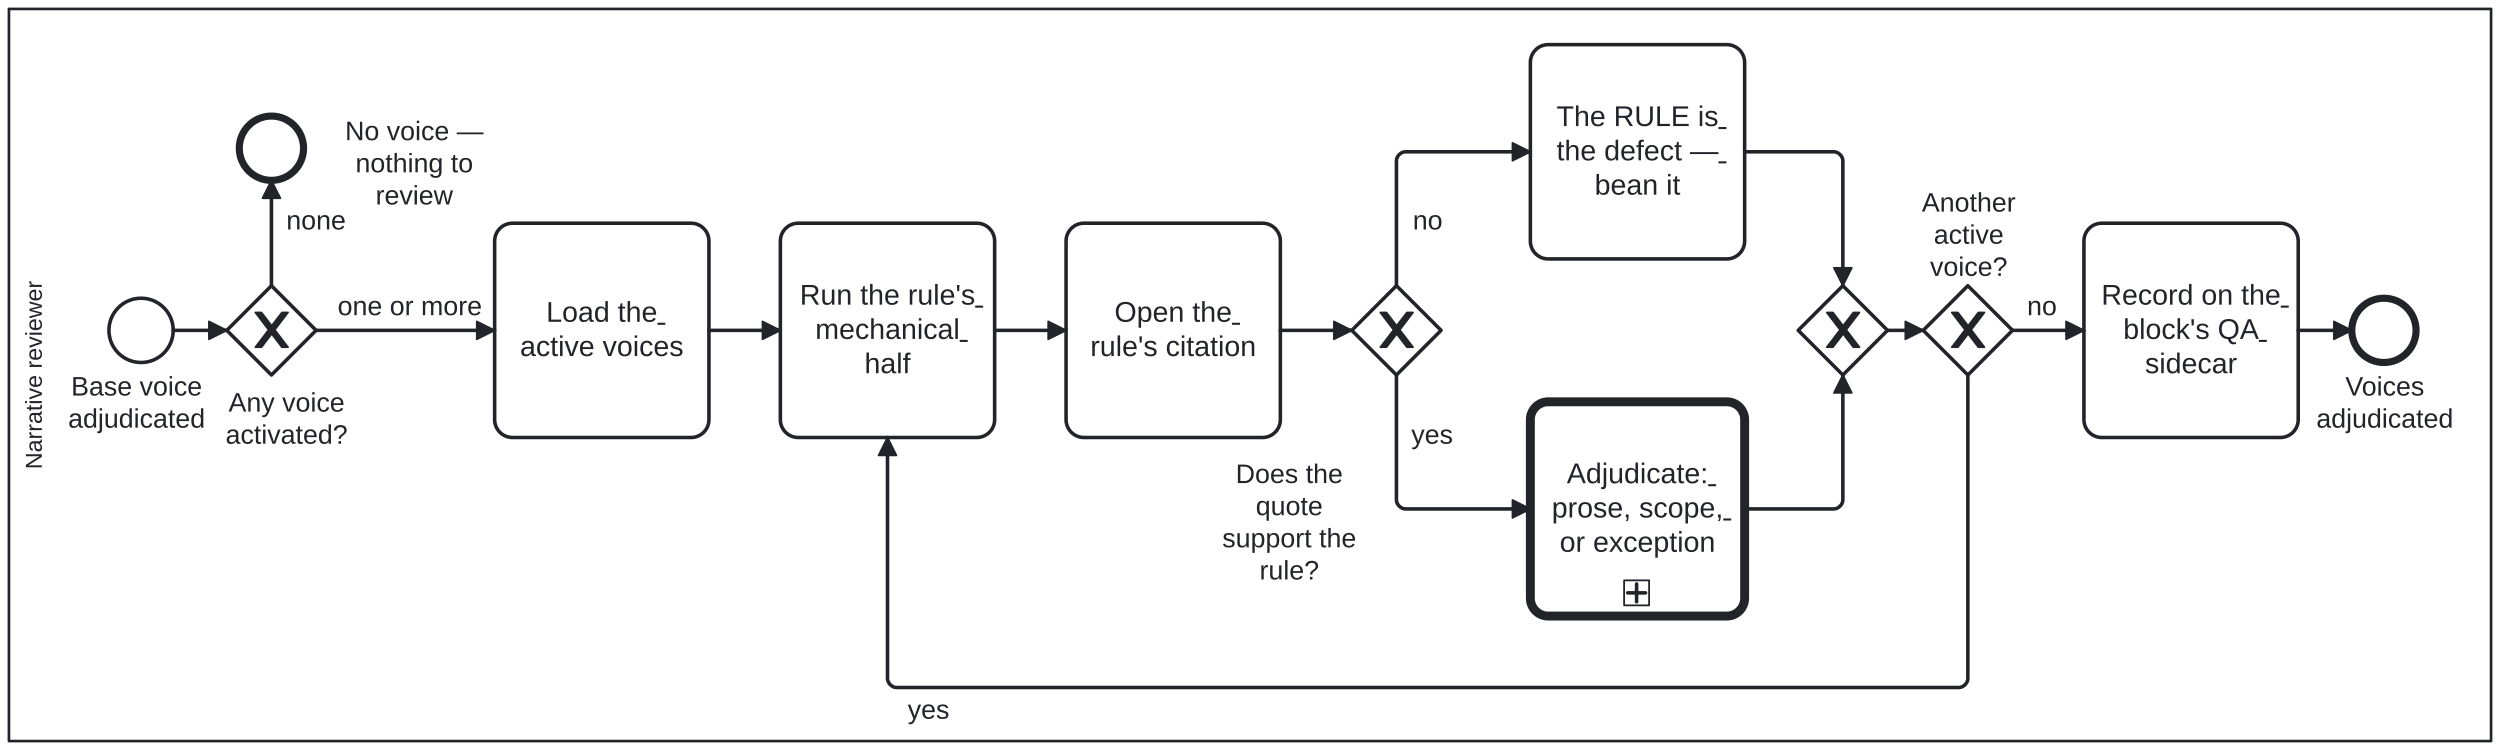
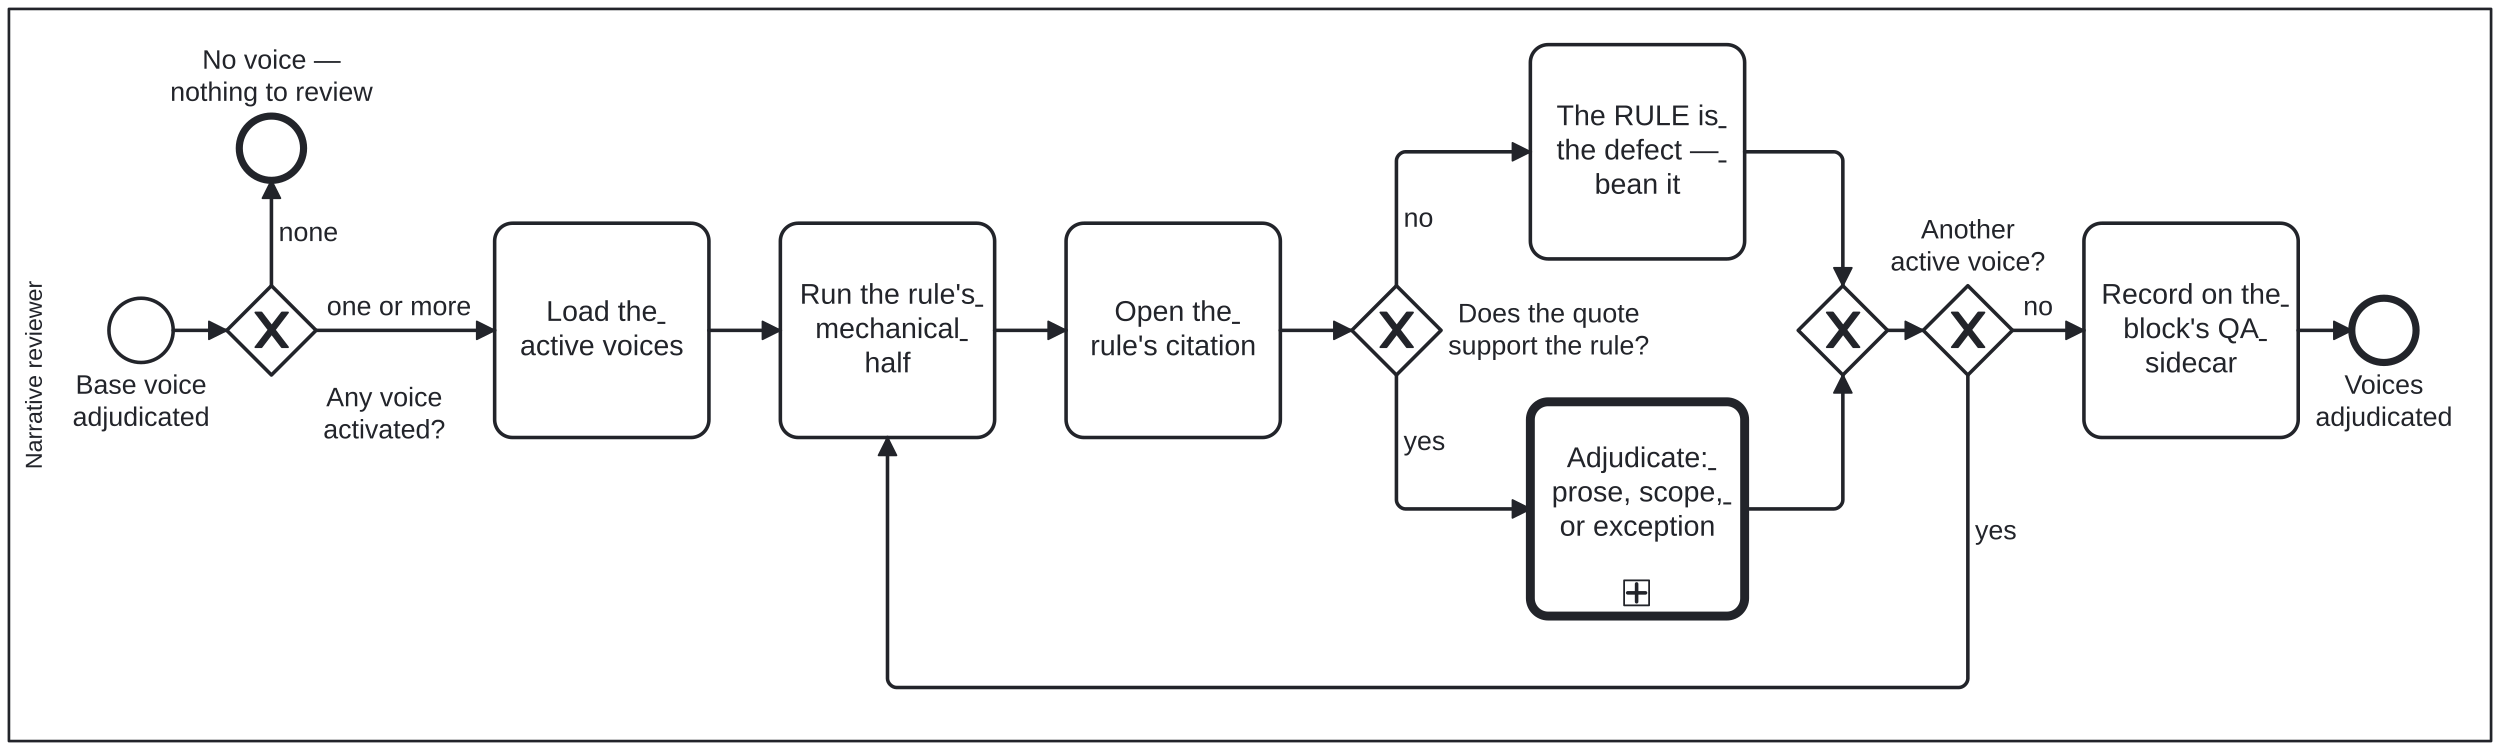
<svg xmlns="http://www.w3.org/2000/svg" width="100%" style="max-width:100%;height:auto" viewBox="155 35 1400 420" version="1.1">
  <style>.fa-task-link,.fa-subprocess-link{cursor:pointer}.fa-task-link text{text-decoration:underline}.fa-task-link:focus-visible,.fa-subprocess-link:focus-visible{outline:2px solid #2563eb;outline-offset:2px}.fa-subprocess-link:hover rect:not(.fa-link-hit),.fa-subprocess-link:focus-visible rect:not(.fa-link-hit){stroke-width:2.5px}</style>
  <rect x="155" y="35" width="1400" height="420" fill="#ffffff" />
  <g class="djs-group">
    <g class="djs-element djs-shape" data-element-id="Lane_NarrativeReviewer" style="display: block;" transform="matrix(1 0 0 1 160 40)">
      <g class="djs-visual">
        <rect x="0" y="0" width="1390" height="410" rx="0" ry="0" style="stroke-linecap: round; stroke-linejoin: round; stroke: rgb(34, 36, 42); stroke-width: 1.5px; fill: white; fill-opacity: 0.25;" />
        <text lineHeight="1.05" class="djs-label" transform="matrix(-1.83697e-16 -1 1 -1.83697e-16 0 410)" style="font-family: Arial, sans-serif; font-size: 13px; font-weight: normal; fill: rgb(34, 36, 42);">
          <tspan x="152.264" y="18.413">Narrative reviewer</tspan>
        </text>
      </g>
      <rect class="djs-hit djs-hit-all" x="0" y="0" width="1390" height="410" style="fill: none; stroke-opacity: 0; stroke: white; stroke-width: 15px;" />
    </g>
  </g>
  <g class="djs-group">
    <g class="djs-element djs-shape" data-element-id="Start_BaseVoiceDone" style="display: block;" transform="matrix(1 0 0 1 216 202)">
      <g class="djs-visual">
        <circle cx="18" cy="18" r="18" style="stroke-linecap: round; stroke-linejoin: round; stroke: rgb(34, 36, 42); stroke-width: 2px; fill: white; fill-opacity: 0.95;" />
      </g>
      <rect class="djs-hit djs-hit-all" x="0" y="0" width="36" height="36" style="fill: none; stroke-opacity: 0; stroke: white; stroke-width: 15px;" />
    </g>
  </g>
  <g class="djs-group">
-     <g class="djs-element djs-shape" data-element-id="Start_BaseVoiceDone_label" style="display: block;" transform="matrix(1 0 0 1 193 243)">
-       <g class="djs-visual">
-         <text lineHeight="1.2" class="djs-label" style="font-family: Arial, sans-serif; font-size: 15px; font-weight: normal; fill: rgb(34, 36, 42);">
-           <tspan x="1.813" y="13.5">Base voice</tspan>
-           <tspan x="0.136" y="31.5">adjudicated</tspan>
-         </text>
-       </g>
-       <rect class="djs-hit djs-hit-all" x="0" y="0" width="77" height="36" style="fill: none; stroke-opacity: 0; stroke: white; stroke-width: 15px;" />
+     <g class="djs-element djs-shape" data-element-id="Start_BaseVoiceDone_label" style="display: block;" transform="matrix(1 0 0 1 175.6328 242)">
+       <g class="djs-visual">
+         <text lineHeight="1.2" class="djs-label" style="font-family: Arial, sans-serif; font-size: 15px; font-weight: normal; fill: rgb(34, 36, 42);">
+           <tspan x="21.68" y="13.5">Base voice</tspan>
+           <tspan x="20.003" y="31.5">adjudicated</tspan>
+         </text>
+       </g>
+       <rect class="djs-hit djs-hit-all" x="0" y="0" width="116.734" height="36" style="fill: none; stroke-opacity: 0; stroke: white; stroke-width: 15px;" />
    </g>
  </g>
  <g class="djs-group">
    <g class="djs-element djs-shape" data-element-id="GW_AnyActive" style="display: block;" transform="matrix(1 0 0 1 282 195)">
      <g class="djs-visual">
        <polygon points="25,0 50,25 25,50 0,25" style="stroke-linecap: round; stroke-linejoin: round; stroke: rgb(34, 36, 42); stroke-width: 2px; fill: white; fill-opacity: 0.95;" />
        <path d="m 16,15 7.429,9.714 -7.429,9.714 3.429,0 5.714,-7.464 5.714,7.464 3.429,0 -7.429,-9.714 7.429,-9.714 -3.429,0 -5.714,7.464 -5.714,-7.464 -3.429,0 z" style="fill: rgb(34, 36, 42); stroke-linecap: round; stroke-linejoin: round; stroke: rgb(34, 36, 42); stroke-width: 1px;" />
      </g>
      <rect class="djs-hit djs-hit-all" x="0" y="0" width="50" height="50" style="fill: none; stroke-opacity: 0; stroke: white; stroke-width: 15px;" />
    </g>
  </g>
  <g class="djs-group">
-     <g class="djs-element djs-shape" data-element-id="GW_AnyActive_label" style="display: block;" transform="matrix(1 0 0 1 281 252)">
-       <g class="djs-visual">
-         <text lineHeight="1.2" class="djs-label" style="font-family: Arial, sans-serif; font-size: 15px; font-weight: normal; fill: rgb(34, 36, 42);">
-           <tspan x="1.984" y="13.5">Any voice</tspan>
-           <tspan x="0.311" y="31.5">activated?</tspan>
-         </text>
-       </g>
-       <rect class="djs-hit djs-hit-all" x="0" y="0" width="69" height="36" style="fill: none; stroke-opacity: 0; stroke: white; stroke-width: 15px;" />
+     <g class="djs-element djs-shape" data-element-id="GW_AnyActive_label" style="display: block;" transform="matrix(1 0 0 1 316 249)">
+       <g class="djs-visual">
+         <text lineHeight="1.2" class="djs-label" style="font-family: Arial, sans-serif; font-size: 15px; font-weight: normal; fill: rgb(34, 36, 42);">
+           <tspan x="21.679" y="13.5">Any voice</tspan>
+           <tspan x="20.006" y="31.5">activated?</tspan>
+         </text>
+       </g>
+       <rect class="djs-hit djs-hit-all" x="0" y="0" width="108.391" height="36" style="fill: none; stroke-opacity: 0; stroke: white; stroke-width: 15px;" />
    </g>
  </g>
  <g class="djs-group">
    <g class="djs-element djs-shape" data-element-id="End_NoVoice" style="display: block;" transform="matrix(1 0 0 1 289 100)">
      <g class="djs-visual">
        <circle cx="18" cy="18" r="18" style="stroke-linecap: round; stroke-linejoin: round; stroke: rgb(34, 36, 42); stroke-width: 4px; fill: white; fill-opacity: 0.95;" />
      </g>
      <rect class="djs-hit djs-hit-all" x="0" y="0" width="36" height="36" style="fill: none; stroke-opacity: 0; stroke: white; stroke-width: 15px;" />
    </g>
  </g>
  <g class="djs-group">
-     <g class="djs-element djs-shape" data-element-id="End_NoVoice_label" style="display: block;" transform="matrix(1 0 0 1 348 100)">
-       <g class="djs-visual">
-         <text lineHeight="1.2" class="djs-label" style="font-family: Arial, sans-serif; font-size: 15px; font-weight: normal; fill: rgb(34, 36, 42);">
-           <tspan x="0.237" y="13.5">No voice —</tspan>
-           <tspan x="6.056" y="31.5">nothing to </tspan>
-           <tspan x="17.328" y="49.5">review</tspan>
-         </text>
-       </g>
-       <rect class="djs-hit djs-hit-all" x="0" y="0" width="78" height="54" style="fill: none; stroke-opacity: 0; stroke: white; stroke-width: 15px;" />
+     <g class="djs-element djs-shape" data-element-id="End_NoVoice_label" style="display: block;" transform="matrix(1 0 0 1 230.2969 60)">
+       <g class="djs-visual">
+         <text lineHeight="1.2" class="djs-label" style="font-family: Arial, sans-serif; font-size: 15px; font-weight: normal; fill: rgb(34, 36, 42);">
+           <tspan x="37.94" y="13.5">No voice —</tspan>
+           <tspan x="20.003" y="31.5">nothing to review</tspan>
+         </text>
+       </g>
+       <rect class="djs-hit djs-hit-all" x="0" y="0" width="153.406" height="36" style="fill: none; stroke-opacity: 0; stroke: white; stroke-width: 15px;" />
    </g>
  </g>
  <g class="djs-group">
    <g class="djs-element djs-shape" data-element-id="Task_LoadActive" style="display: block;" transform="matrix(1 0 0 1 432 160)">
      <g class="djs-visual">
        <rect x="0" y="0" width="120" height="120" rx="10" ry="10" style="stroke-linecap: round; stroke-linejoin: round; stroke: rgb(34, 36, 42); stroke-width: 2px; fill: white; fill-opacity: 0.95;" />
        <a class="fa-task-link" href="https://litlfred.github.io/folio-assistant/cat-harness/process/Process_VoiceReview/node/Task_LoadActive" target="_top" aria-label="Open step: Load the active voices">
-           <text lineHeight="1.2" class="djs-label" style="font-family: Arial, sans-serif; font-size: 16px; font-weight: normal; fill: rgb(34, 36, 42);">
-             <tspan x="28.859" y="55.2">Load the </tspan>
-             <tspan x="14.203" y="74.4">active voices</tspan>
+           <text lineHeight="1.2" class="djs-label" transform="translate(0 40.3)" style="font-family: Arial, sans-serif; font-size: 16px; font-weight: normal; fill: rgb(34, 36, 42);">
+             <tspan x="28.859" y="14.4">Load the</tspan>
+             <tspan x="14.203" y="33.6">active voices</tspan>
          </text>
        </a>
      </g>
      <rect class="djs-hit djs-hit-all" x="0" y="0" width="120" height="120" style="fill: none; stroke-opacity: 0; stroke: white; stroke-width: 15px;" />
    </g>
  </g>
  <g class="djs-group">
    <g class="djs-element djs-shape" data-element-id="Task_MechanicalHalf" style="display: block;" transform="matrix(1 0 0 1 592 160)">
      <g class="djs-visual">
        <rect x="0" y="0" width="120" height="120" rx="10" ry="10" style="stroke-linecap: round; stroke-linejoin: round; stroke: rgb(34, 36, 42); stroke-width: 2px; fill: white; fill-opacity: 0.95;" />
        <a class="fa-task-link" href="https://litlfred.github.io/folio-assistant/cat-harness/process/Process_VoiceReview/node/Task_MechanicalHalf" target="_top" aria-label="Open step: Run the rule's mechanical half">
-           <text lineHeight="1.2" class="djs-label" style="font-family: Arial, sans-serif; font-size: 16px; font-weight: normal; fill: rgb(34, 36, 42);">
-             <tspan x="10.891" y="45.6">Run the rule's</tspan>
-             <tspan x="19.535" y="64.8">mechanical </tspan>
-             <tspan x="47.102" y="84">half</tspan>
+           <text lineHeight="1.2" class="djs-label" transform="translate(0 30.7)" style="font-family: Arial, sans-serif; font-size: 16px; font-weight: normal; fill: rgb(34, 36, 42);">
+             <tspan x="10.891" y="14.4">Run the rule's</tspan>
+             <tspan x="19.535" y="33.6">mechanical</tspan>
+             <tspan x="47.102" y="52.8">half</tspan>
          </text>
        </a>
      </g>
      <rect class="djs-hit djs-hit-all" x="0" y="0" width="120" height="120" style="fill: none; stroke-opacity: 0; stroke: white; stroke-width: 15px;" />
    </g>
  </g>
  <g class="djs-group">
    <g class="djs-element djs-shape" data-element-id="Task_OpenCitation" style="display: block;" transform="matrix(1 0 0 1 752 160)">
      <g class="djs-visual">
        <rect x="0" y="0" width="120" height="120" rx="10" ry="10" style="stroke-linecap: round; stroke-linejoin: round; stroke: rgb(34, 36, 42); stroke-width: 2px; fill: white; fill-opacity: 0.95;" />
        <a class="fa-task-link" href="https://litlfred.github.io/folio-assistant/cat-harness/process/Process_VoiceReview/node/Task_OpenCitation" target="_top" aria-label="Open step: Open the rule's citation">
-           <text lineHeight="1.2" class="djs-label" style="font-family: Arial, sans-serif; font-size: 16px; font-weight: normal; fill: rgb(34, 36, 42);">
-             <tspan x="27.086" y="55.2">Open the </tspan>
-             <tspan x="13.562" y="74.4">rule's citation</tspan>
+           <text lineHeight="1.2" class="djs-label" transform="translate(0 40.3)" style="font-family: Arial, sans-serif; font-size: 16px; font-weight: normal; fill: rgb(34, 36, 42);">
+             <tspan x="27.086" y="14.4">Open the</tspan>
+             <tspan x="13.562" y="33.6">rule's citation</tspan>
          </text>
        </a>
      </g>
      <rect class="djs-hit djs-hit-all" x="0" y="0" width="120" height="120" style="fill: none; stroke-opacity: 0; stroke: white; stroke-width: 15px;" />
    </g>
  </g>
  <g class="djs-group">
    <g class="djs-element djs-shape" data-element-id="GW_QuoteSupports" style="display: block;" transform="matrix(1 0 0 1 912 195)">
      <g class="djs-visual">
        <polygon points="25,0 50,25 25,50 0,25" style="stroke-linecap: round; stroke-linejoin: round; stroke: rgb(34, 36, 42); stroke-width: 2px; fill: white; fill-opacity: 0.95;" />
        <path d="m 16,15 7.429,9.714 -7.429,9.714 3.429,0 5.714,-7.464 5.714,7.464 3.429,0 -7.429,-9.714 7.429,-9.714 -3.429,0 -5.714,7.464 -5.714,-7.464 -3.429,0 z" style="fill: rgb(34, 36, 42); stroke-linecap: round; stroke-linejoin: round; stroke: rgb(34, 36, 42); stroke-width: 1px;" />
      </g>
      <rect class="djs-hit djs-hit-all" x="0" y="0" width="50" height="50" style="fill: none; stroke-opacity: 0; stroke: white; stroke-width: 15px;" />
    </g>
  </g>
  <g class="djs-group">
-     <g class="djs-element djs-shape" data-element-id="GW_QuoteSupports_label" style="display: block;" transform="matrix(1 0 0 1 839 292)">
-       <g class="djs-visual">
-         <text lineHeight="1.2" class="djs-label" style="font-family: Arial, sans-serif; font-size: 15px; font-weight: normal; fill: rgb(34, 36, 42);">
-           <tspan x="7.982" y="13.5">Does the </tspan>
-           <tspan x="19.232" y="31.5">quote</tspan>
-           <tspan x="0.474" y="49.5">support the</tspan>
-           <tspan x="21.323" y="67.5">rule?</tspan>
-         </text>
-       </g>
-       <rect class="djs-hit djs-hit-all" x="0" y="0" width="76" height="72" style="fill: none; stroke-opacity: 0; stroke: white; stroke-width: 15px;" />
+     <g class="djs-element djs-shape" data-element-id="GW_QuoteSupports_label" style="display: block;" transform="matrix(1 0 0 1 946 202)">
+       <g class="djs-visual">
+         <text lineHeight="1.2" class="djs-label" style="font-family: Arial, sans-serif; font-size: 15px; font-weight: normal; fill: rgb(34, 36, 42);">
+           <tspan x="25.419" y="13.5">Does the quote</tspan>
+           <tspan x="20.002" y="31.5">support the rule?</tspan>
+         </text>
+       </g>
+       <rect class="djs-hit djs-hit-all" x="0" y="0" width="152.578" height="36" style="fill: none; stroke-opacity: 0; stroke: white; stroke-width: 15px;" />
    </g>
  </g>
  <g class="djs-group">
    <g class="djs-element djs-shape" data-element-id="Task_RuleIsWrong" style="display: block;" transform="matrix(1 0 0 1 1012 60)">
      <g class="djs-visual">
        <rect x="0" y="0" width="120" height="120" rx="10" ry="10" style="stroke-linecap: round; stroke-linejoin: round; stroke: rgb(34, 36, 42); stroke-width: 2px; fill: white; fill-opacity: 0.95;" />
        <a class="fa-task-link" href="https://litlfred.github.io/folio-assistant/cat-harness/process/Process_VoiceReview/node/Task_RuleIsWrong" target="_top" aria-label="Open step: The RULE is the defect — bean it">
-           <text lineHeight="1.2" class="djs-label" style="font-family: Arial, sans-serif; font-size: 16px; font-weight: normal; fill: rgb(34, 36, 42);">
-             <tspan x="14.652" y="45.6">The RULE is </tspan>
-             <tspan x="14.641" y="64.8">the defect — </tspan>
-             <tspan x="35.98" y="84">bean it</tspan>
+           <text lineHeight="1.2" class="djs-label" transform="translate(0 30.7)" style="font-family: Arial, sans-serif; font-size: 16px; font-weight: normal; fill: rgb(34, 36, 42);">
+             <tspan x="14.652" y="14.4">The RULE is</tspan>
+             <tspan x="14.641" y="33.6">the defect —</tspan>
+             <tspan x="35.98" y="52.8">bean it</tspan>
          </text>
        </a>
      </g>
      <rect class="djs-hit djs-hit-all" x="0" y="0" width="120" height="120" style="fill: none; stroke-opacity: 0; stroke: white; stroke-width: 15px;" />
    </g>
  </g>
  <g class="djs-group">
    <g class="djs-element djs-shape" data-element-id="Task_Adjudicate" style="display: block;" transform="matrix(1 0 0 1 1012 260)">
      <g class="djs-visual">
        <rect x="0" y="0" width="120" height="120" rx="10" ry="10" style="stroke-linecap: round; stroke-linejoin: round; stroke: rgb(34, 36, 42); stroke-width: 5px; fill: white; fill-opacity: 0.95;" />
        <a class="fa-task-link" href="https://litlfred.github.io/folio-assistant/cat-harness/process/Process_VoiceReview/node/Task_Adjudicate" target="_top" aria-label="Open step: Adjudicate: prose, scope, or exception">
-           <text lineHeight="1.2" class="djs-label" style="font-family: Arial, sans-serif; font-size: 16px; font-weight: normal; fill: rgb(34, 36, 42);">
-             <tspan x="20.418" y="45.6">Adjudicate: </tspan>
-             <tspan x="11.973" y="64.8">prose, scope, </tspan>
-             <tspan x="16.418" y="84">or exception</tspan>
-           </text>
-         </a>
-         <rect x="0" y="0" width="14" height="14" rx="0" ry="0" style="stroke-linecap: round; stroke-linejoin: round; stroke: rgb(34, 36, 42); stroke-width: 1px; fill: white;" transform="matrix(1 0 0 1 52.5 100)" />
-         <path data-marker="sub-process" d="m52.5,100 m 7,2 l 0,10 m -5,-5 l 10,0" style="fill: white; stroke-linecap: round; stroke-linejoin: round; stroke: rgb(34, 36, 42); stroke-width: 2px;" />
+           <text lineHeight="1.2" class="djs-label" transform="translate(0 22.2)" style="font-family: Arial, sans-serif; font-size: 16px; font-weight: normal; fill: rgb(34, 36, 42);">
+             <tspan x="20.418" y="14.4">Adjudicate:</tspan>
+             <tspan x="11.973" y="33.6">prose, scope,</tspan>
+             <tspan x="16.418" y="52.8">or exception</tspan>
+           </text>
+         </a>
+         <a class="fa-subprocess-link" href="https://litlfred.github.io/folio-assistant/cat-harness/process/Process_CriterionAdjudication" target="_top" aria-label="Open subprocess: Adjudicate: prose, scope, or exception">
+           <rect class="fa-link-hit" x="47.5" y="95" width="24" height="24" fill="transparent" stroke="none" />
+           <rect x="0" y="0" width="14" height="14" rx="0" ry="0" style="stroke-linecap: round; stroke-linejoin: round; stroke: rgb(34, 36, 42); stroke-width: 1px; fill: white;" transform="matrix(1 0 0 1 52.5 100)" />
+           <path data-marker="sub-process" d="m52.5,100 m 7,2 l 0,10 m -5,-5 l 10,0" style="fill: white; stroke-linecap: round; stroke-linejoin: round; stroke: rgb(34, 36, 42); stroke-width: 2px;" />
+         </a>
      </g>
      <rect class="djs-hit djs-hit-all" x="0" y="0" width="120" height="120" style="fill: none; stroke-opacity: 0; stroke: white; stroke-width: 15px;" />
    </g>
  </g>
  <g class="djs-group">
    <g class="djs-element djs-shape" data-element-id="GW_MoreVoices_Join" style="display: block;" transform="matrix(1 0 0 1 1162 195)">
      <g class="djs-visual">
        <polygon points="25,0 50,25 25,50 0,25" style="stroke-linecap: round; stroke-linejoin: round; stroke: rgb(34, 36, 42); stroke-width: 2px; fill: white; fill-opacity: 0.95;" />
        <path d="m 16,15 7.429,9.714 -7.429,9.714 3.429,0 5.714,-7.464 5.714,7.464 3.429,0 -7.429,-9.714 7.429,-9.714 -3.429,0 -5.714,7.464 -5.714,-7.464 -3.429,0 z" style="fill: rgb(34, 36, 42); stroke-linecap: round; stroke-linejoin: round; stroke: rgb(34, 36, 42); stroke-width: 1px;" />
      </g>
      <rect class="djs-hit djs-hit-all" x="0" y="0" width="50" height="50" style="fill: none; stroke-opacity: 0; stroke: white; stroke-width: 15px;" />
    </g>
  </g>
  <g class="djs-group">
    <g class="djs-element djs-shape" data-element-id="GW_MoreVoices" style="display: block;" transform="matrix(1 0 0 1 1232 195)">
      <g class="djs-visual">
        <polygon points="25,0 50,25 25,50 0,25" style="stroke-linecap: round; stroke-linejoin: round; stroke: rgb(34, 36, 42); stroke-width: 2px; fill: white; fill-opacity: 0.95;" />
        <path d="m 16,15 7.429,9.714 -7.429,9.714 3.429,0 5.714,-7.464 5.714,7.464 3.429,0 -7.429,-9.714 7.429,-9.714 -3.429,0 -5.714,7.464 -5.714,-7.464 -3.429,0 z" style="fill: rgb(34, 36, 42); stroke-linecap: round; stroke-linejoin: round; stroke: rgb(34, 36, 42); stroke-width: 1px;" />
      </g>
      <rect class="djs-hit djs-hit-all" x="0" y="0" width="50" height="50" style="fill: none; stroke-opacity: 0; stroke: white; stroke-width: 15px;" />
    </g>
  </g>
  <g class="djs-group">
-     <g class="djs-element djs-shape" data-element-id="GW_MoreVoices_label" style="display: block;" transform="matrix(1 0 0 1 1231 140)">
-       <g class="djs-visual">
-         <text lineHeight="1.2" class="djs-label" style="font-family: Arial, sans-serif; font-size: 15px; font-weight: normal; fill: rgb(34, 36, 42);">
-           <tspan x="0.232" y="13.5">Another</tspan>
-           <tspan x="6.908" y="31.5">active</tspan>
-           <tspan x="4.82" y="49.5">voice?</tspan>
-         </text>
-       </g>
-       <rect class="djs-hit djs-hit-all" x="0" y="0" width="53" height="54" style="fill: none; stroke-opacity: 0; stroke: white; stroke-width: 15px;" />
+     <g class="djs-element djs-shape" data-element-id="GW_MoreVoices_label" style="display: block;" transform="matrix(1 0 0 1 1193.641 155)">
+       <g class="djs-visual">
+         <text lineHeight="1.2" class="djs-label" style="font-family: Arial, sans-serif; font-size: 15px; font-weight: normal; fill: rgb(34, 36, 42);">
+           <tspan x="37.091" y="13.5">Another</tspan>
+           <tspan x="20.004" y="31.5">active voice?</tspan>
+         </text>
+       </g>
+       <rect class="djs-hit djs-hit-all" x="0" y="0" width="126.719" height="36" style="fill: none; stroke-opacity: 0; stroke: white; stroke-width: 15px;" />
    </g>
  </g>
  <g class="djs-group">
    <g class="djs-element djs-shape" data-element-id="Task_RecordOnSidecar" style="display: block;" transform="matrix(1 0 0 1 1322 160)">
      <g class="djs-visual">
        <rect x="0" y="0" width="120" height="120" rx="10" ry="10" style="stroke-linecap: round; stroke-linejoin: round; stroke: rgb(34, 36, 42); stroke-width: 2px; fill: white; fill-opacity: 0.95;" />
        <a class="fa-task-link" href="https://litlfred.github.io/folio-assistant/cat-harness/process/Process_VoiceReview/node/Task_RecordOnSidecar" target="_top" aria-label="Open step: Record on the block's QA sidecar">
-           <text lineHeight="1.2" class="djs-label" style="font-family: Arial, sans-serif; font-size: 16px; font-weight: normal; fill: rgb(34, 36, 42);">
-             <tspan x="9.746" y="45.6">Record on the </tspan>
-             <tspan x="22.016" y="64.8">block's QA </tspan>
-             <tspan x="34.211" y="84">sidecar</tspan>
+           <text lineHeight="1.2" class="djs-label" transform="translate(0 30.7)" style="font-family: Arial, sans-serif; font-size: 16px; font-weight: normal; fill: rgb(34, 36, 42);">
+             <tspan x="9.746" y="14.4">Record on the</tspan>
+             <tspan x="22.016" y="33.6">block's QA</tspan>
+             <tspan x="34.211" y="52.8">sidecar</tspan>
          </text>
        </a>
      </g>
      <rect class="djs-hit djs-hit-all" x="0" y="0" width="120" height="120" style="fill: none; stroke-opacity: 0; stroke: white; stroke-width: 15px;" />
    </g>
  </g>
  <g class="djs-group">
    <g class="djs-element djs-shape" data-element-id="End_VoiceReviewed" style="display: block;" transform="matrix(1 0 0 1 1472 202)">
      <g class="djs-visual">
        <circle cx="18" cy="18" r="18" style="stroke-linecap: round; stroke-linejoin: round; stroke: rgb(34, 36, 42); stroke-width: 4px; fill: white; fill-opacity: 0.95;" />
      </g>
      <rect class="djs-hit djs-hit-all" x="0" y="0" width="36" height="36" style="fill: none; stroke-opacity: 0; stroke: white; stroke-width: 15px;" />
    </g>
  </g>
  <g class="djs-group">
-     <g class="djs-element djs-shape" data-element-id="End_VoiceReviewed_label" style="display: block;" transform="matrix(1 0 0 1 1452 243)">
-       <g class="djs-visual">
-         <text lineHeight="1.2" class="djs-label" style="font-family: Arial, sans-serif; font-size: 15px; font-weight: normal; fill: rgb(34, 36, 42);">
-           <tspan x="16.403" y="13.5">Voices</tspan>
-           <tspan x="0.136" y="31.5">adjudicated</tspan>
-         </text>
-       </g>
-       <rect class="djs-hit djs-hit-all" x="0" y="0" width="77" height="36" style="fill: none; stroke-opacity: 0; stroke: white; stroke-width: 15px;" />
+     <g class="djs-element djs-shape" data-element-id="End_VoiceReviewed_label" style="display: block;" transform="matrix(1 0 0 1 1431.633 242)">
+       <g class="djs-visual">
+         <text lineHeight="1.2" class="djs-label" style="font-family: Arial, sans-serif; font-size: 15px; font-weight: normal; fill: rgb(34, 36, 42);">
+           <tspan x="36.27" y="13.5">Voices</tspan>
+           <tspan x="20.003" y="31.5">adjudicated</tspan>
+         </text>
+       </g>
+       <rect class="djs-hit djs-hit-all" x="0" y="0" width="116.734" height="36" style="fill: none; stroke-opacity: 0; stroke: white; stroke-width: 15px;" />
    </g>
  </g>
  <g class="djs-group">
    <g class="djs-element djs-connection" data-element-id="F_V1" style="display: block;">
      <g class="djs-visual">
        <defs>
          <marker id="folio-marker-1" viewBox="0 0 20 20" refX="11" refY="10" markerWidth="10" markerHeight="10" orient="auto">
            <path d="M 1 5 L 11 10 L 1 15 Z" style="stroke-linecap: round; stroke-linejoin: round; stroke: rgb(34, 36, 42); stroke-width: 1px; fill: rgb(34, 36, 42);" />
          </marker>
        </defs>
        <path data-corner-radius="5" style="fill: none; stroke-linecap: round; stroke-linejoin: round; stroke: rgb(34, 36, 42); stroke-width: 2px; marker-end: url('#folio-marker-1');" d="M252,220L282,220" />
      </g>
      <path d="M252,220L282,220" class="djs-hit djs-hit-stroke" style="fill: none; stroke-opacity: 0; stroke: white; stroke-width: 15px;" />
    </g>
  </g>
  <g class="djs-group">
    <g class="djs-element djs-connection" data-element-id="F_V2" style="display: block;">
      <g class="djs-visual">
        <defs>
          <marker id="folio-marker-2" viewBox="0 0 20 20" refX="11" refY="10" markerWidth="10" markerHeight="10" orient="auto">
            <path d="M 1 5 L 11 10 L 1 15 Z" style="stroke-linecap: round; stroke-linejoin: round; stroke: rgb(34, 36, 42); stroke-width: 1px; fill: rgb(34, 36, 42);" />
          </marker>
        </defs>
        <path data-corner-radius="5" style="fill: none; stroke-linecap: round; stroke-linejoin: round; stroke: rgb(34, 36, 42); stroke-width: 2px; marker-end: url('#folio-marker-2');" d="M307,195L307,136" />
      </g>
      <path d="M307,195L307,136" class="djs-hit djs-hit-stroke" style="fill: none; stroke-opacity: 0; stroke: white; stroke-width: 15px;" />
    </g>
  </g>
  <g class="djs-group">
-     <g class="djs-element djs-shape" data-element-id="F_V2_label" style="display: block;" transform="matrix(1 0 0 1 315 150)">
-       <g class="djs-visual">
-         <text lineHeight="1.2" class="djs-label" style="font-family: Arial, sans-serif; font-size: 15px; font-weight: normal; fill: rgb(34, 36, 42);">
-           <tspan x="0.315" y="13.5">none</tspan>
-         </text>
-       </g>
-       <rect class="djs-hit djs-hit-all" x="0" y="0" width="34" height="18" style="fill: none; stroke-opacity: 0; stroke: white; stroke-width: 15px;" />
+     <g class="djs-element djs-shape" data-element-id="F_V2_label" style="display: block;" transform="matrix(1 0 0 1 291 156.5)">
+       <g class="djs-visual">
+         <text lineHeight="1.2" class="djs-label" style="font-family: Arial, sans-serif; font-size: 15px; font-weight: normal; fill: rgb(34, 36, 42);">
+           <tspan x="20.003" y="13.5">none</tspan>
+         </text>
+       </g>
+       <rect class="djs-hit djs-hit-all" x="0" y="0" width="73.375" height="18" style="fill: none; stroke-opacity: 0; stroke: white; stroke-width: 15px;" />
    </g>
  </g>
  <g class="djs-group">
    <g class="djs-element djs-connection" data-element-id="F_V3" style="display: block;">
      <g class="djs-visual">
        <defs>
          <marker id="folio-marker-3" viewBox="0 0 20 20" refX="11" refY="10" markerWidth="10" markerHeight="10" orient="auto">
            <path d="M 1 5 L 11 10 L 1 15 Z" style="stroke-linecap: round; stroke-linejoin: round; stroke: rgb(34, 36, 42); stroke-width: 1px; fill: rgb(34, 36, 42);" />
          </marker>
        </defs>
        <path data-corner-radius="5" style="fill: none; stroke-linecap: round; stroke-linejoin: round; stroke: rgb(34, 36, 42); stroke-width: 2px; marker-end: url('#folio-marker-3');" d="M332,220L432,220" />
      </g>
      <path d="M332,220L432,220" class="djs-hit djs-hit-stroke" style="fill: none; stroke-opacity: 0; stroke: white; stroke-width: 15px;" />
    </g>
  </g>
  <g class="djs-group">
-     <g class="djs-element djs-shape" data-element-id="F_V3_label" style="display: block;" transform="matrix(1 0 0 1 344 198)">
-       <g class="djs-visual">
-         <text lineHeight="1.2" class="djs-label" style="font-family: Arial, sans-serif; font-size: 15px; font-weight: normal; fill: rgb(34, 36, 42);">
-           <tspan x="0.063" y="13.5">one or more</tspan>
-         </text>
-       </g>
-       <rect class="djs-hit djs-hit-all" x="0" y="0" width="81" height="18" style="fill: none; stroke-opacity: 0; stroke: white; stroke-width: 15px;" />
+     <g class="djs-element djs-shape" data-element-id="F_V3_label" style="display: block;" transform="matrix(1 0 0 1 318 198)">
+       <g class="djs-visual">
+         <text lineHeight="1.2" class="djs-label" style="font-family: Arial, sans-serif; font-size: 15px; font-weight: normal; fill: rgb(34, 36, 42);">
+           <tspan x="20" y="13.5">one or more</tspan>
+         </text>
+       </g>
+       <rect class="djs-hit djs-hit-all" x="0" y="0" width="120.875" height="18" style="fill: none; stroke-opacity: 0; stroke: white; stroke-width: 15px;" />
    </g>
  </g>
  <g class="djs-group">
    <g class="djs-element djs-connection" data-element-id="F_V4" style="display: block;">
      <g class="djs-visual">
        <defs>
          <marker id="folio-marker-4" viewBox="0 0 20 20" refX="11" refY="10" markerWidth="10" markerHeight="10" orient="auto">
            <path d="M 1 5 L 11 10 L 1 15 Z" style="stroke-linecap: round; stroke-linejoin: round; stroke: rgb(34, 36, 42); stroke-width: 1px; fill: rgb(34, 36, 42);" />
          </marker>
        </defs>
        <path data-corner-radius="5" style="fill: none; stroke-linecap: round; stroke-linejoin: round; stroke: rgb(34, 36, 42); stroke-width: 2px; marker-end: url('#folio-marker-4');" d="M552,220L592,220" />
      </g>
      <path d="M552,220L592,220" class="djs-hit djs-hit-stroke" style="fill: none; stroke-opacity: 0; stroke: white; stroke-width: 15px;" />
    </g>
  </g>
  <g class="djs-group">
    <g class="djs-element djs-connection" data-element-id="F_V5" style="display: block;">
      <g class="djs-visual">
        <defs>
          <marker id="folio-marker-5" viewBox="0 0 20 20" refX="11" refY="10" markerWidth="10" markerHeight="10" orient="auto">
            <path d="M 1 5 L 11 10 L 1 15 Z" style="stroke-linecap: round; stroke-linejoin: round; stroke: rgb(34, 36, 42); stroke-width: 1px; fill: rgb(34, 36, 42);" />
          </marker>
        </defs>
        <path data-corner-radius="5" style="fill: none; stroke-linecap: round; stroke-linejoin: round; stroke: rgb(34, 36, 42); stroke-width: 2px; marker-end: url('#folio-marker-5');" d="M712,220L752,220" />
      </g>
      <path d="M712,220L752,220" class="djs-hit djs-hit-stroke" style="fill: none; stroke-opacity: 0; stroke: white; stroke-width: 15px;" />
    </g>
  </g>
  <g class="djs-group">
    <g class="djs-element djs-connection" data-element-id="F_V6" style="display: block;">
      <g class="djs-visual">
        <defs>
          <marker id="folio-marker-6" viewBox="0 0 20 20" refX="11" refY="10" markerWidth="10" markerHeight="10" orient="auto">
            <path d="M 1 5 L 11 10 L 1 15 Z" style="stroke-linecap: round; stroke-linejoin: round; stroke: rgb(34, 36, 42); stroke-width: 1px; fill: rgb(34, 36, 42);" />
          </marker>
        </defs>
        <path data-corner-radius="5" style="fill: none; stroke-linecap: round; stroke-linejoin: round; stroke: rgb(34, 36, 42); stroke-width: 2px; marker-end: url('#folio-marker-6');" d="M872,220L912,220" />
      </g>
      <path d="M872,220L912,220" class="djs-hit djs-hit-stroke" style="fill: none; stroke-opacity: 0; stroke: white; stroke-width: 15px;" />
    </g>
  </g>
  <g class="djs-group">
    <g class="djs-element djs-connection" data-element-id="F_V7" style="display: block;">
      <g class="djs-visual">
        <defs>
          <marker id="folio-marker-7" viewBox="0 0 20 20" refX="11" refY="10" markerWidth="10" markerHeight="10" orient="auto">
            <path d="M 1 5 L 11 10 L 1 15 Z" style="stroke-linecap: round; stroke-linejoin: round; stroke: rgb(34, 36, 42); stroke-width: 1px; fill: rgb(34, 36, 42);" />
          </marker>
        </defs>
        <path data-corner-radius="5" style="fill: none; stroke-linecap: round; stroke-linejoin: round; stroke: rgb(34, 36, 42); stroke-width: 2px; marker-end: url('#folio-marker-7');" d="M937,195L937,125C937,122.5,939.5,120,942,120L1012,120" />
      </g>
      <path d="M937,195L937,120L1012,120" class="djs-hit djs-hit-stroke" style="fill: none; stroke-opacity: 0; stroke: white; stroke-width: 15px;" />
    </g>
  </g>
  <g class="djs-group">
-     <g class="djs-element djs-shape" data-element-id="F_V7_label" style="display: block;" transform="matrix(1 0 0 1 946 150)">
-       <g class="djs-visual">
-         <text lineHeight="1.2" class="djs-label" style="font-family: Arial, sans-serif; font-size: 15px; font-weight: normal; fill: rgb(34, 36, 42);">
-           <tspan x="0.158" y="13.5">no</tspan>
-         </text>
-       </g>
-       <rect class="djs-hit djs-hit-all" x="0" y="0" width="17" height="18" style="fill: none; stroke-opacity: 0; stroke: white; stroke-width: 15px;" />
+     <g class="djs-element djs-shape" data-element-id="F_V7_label" style="display: block;" transform="matrix(1 0 0 1 921 148.5)">
+       <g class="djs-visual">
+         <text lineHeight="1.2" class="djs-label" style="font-family: Arial, sans-serif; font-size: 15px; font-weight: normal; fill: rgb(34, 36, 42);">
+           <tspan x="20.001" y="13.5">no</tspan>
+         </text>
+       </g>
+       <rect class="djs-hit djs-hit-all" x="0" y="0" width="56.688" height="18" style="fill: none; stroke-opacity: 0; stroke: white; stroke-width: 15px;" />
    </g>
  </g>
  <g class="djs-group">
    <g class="djs-element djs-connection" data-element-id="F_V8" style="display: block;">
      <g class="djs-visual">
        <defs>
          <marker id="folio-marker-8" viewBox="0 0 20 20" refX="11" refY="10" markerWidth="10" markerHeight="10" orient="auto">
            <path d="M 1 5 L 11 10 L 1 15 Z" style="stroke-linecap: round; stroke-linejoin: round; stroke: rgb(34, 36, 42); stroke-width: 1px; fill: rgb(34, 36, 42);" />
          </marker>
        </defs>
        <path data-corner-radius="5" style="fill: none; stroke-linecap: round; stroke-linejoin: round; stroke: rgb(34, 36, 42); stroke-width: 2px; marker-end: url('#folio-marker-8');" d="M937,245L937,315C937,317.5,939.5,320,942,320L1012,320" />
      </g>
      <path d="M937,245L937,320L1012,320" class="djs-hit djs-hit-stroke" style="fill: none; stroke-opacity: 0; stroke: white; stroke-width: 15px;" />
    </g>
  </g>
  <g class="djs-group">
-     <g class="djs-element djs-shape" data-element-id="F_V8_label" style="display: block;" transform="matrix(1 0 0 1 945 270)">
-       <g class="djs-visual">
-         <text lineHeight="1.2" class="djs-label" style="font-family: Arial, sans-serif; font-size: 15px; font-weight: normal; fill: rgb(34, 36, 42);">
-           <tspan x="0.329" y="13.5">yes</tspan>
-         </text>
-       </g>
-       <rect class="djs-hit djs-hit-all" x="0" y="0" width="24" height="18" style="fill: none; stroke-opacity: 0; stroke: white; stroke-width: 15px;" />
+     <g class="djs-element djs-shape" data-element-id="F_V8_label" style="display: block;" transform="matrix(1 0 0 1 921 273.5)">
+       <g class="djs-visual">
+         <text lineHeight="1.2" class="djs-label" style="font-family: Arial, sans-serif; font-size: 15px; font-weight: normal; fill: rgb(34, 36, 42);">
+           <tspan x="20.001" y="13.5">yes</tspan>
+         </text>
+       </g>
+       <rect class="djs-hit djs-hit-all" x="0" y="0" width="63.344" height="18" style="fill: none; stroke-opacity: 0; stroke: white; stroke-width: 15px;" />
    </g>
  </g>
  <g class="djs-group">
    <g class="djs-element djs-connection" data-element-id="F_V9" style="display: block;">
      <g class="djs-visual">
        <defs>
          <marker id="folio-marker-9" viewBox="0 0 20 20" refX="11" refY="10" markerWidth="10" markerHeight="10" orient="auto">
            <path d="M 1 5 L 11 10 L 1 15 Z" style="stroke-linecap: round; stroke-linejoin: round; stroke: rgb(34, 36, 42); stroke-width: 1px; fill: rgb(34, 36, 42);" />
          </marker>
        </defs>
        <path data-corner-radius="5" style="fill: none; stroke-linecap: round; stroke-linejoin: round; stroke: rgb(34, 36, 42); stroke-width: 2px; marker-end: url('#folio-marker-9');" d="M1132,120L1182,120C1184.5,120,1187,122.5,1187,125L1187,195" />
      </g>
      <path d="M1132,120L1187,120L1187,195" class="djs-hit djs-hit-stroke" style="fill: none; stroke-opacity: 0; stroke: white; stroke-width: 15px;" />
    </g>
  </g>
  <g class="djs-group">
    <g class="djs-element djs-connection" data-element-id="F_V10" style="display: block;">
      <g class="djs-visual">
        <defs>
          <marker id="folio-marker-10" viewBox="0 0 20 20" refX="11" refY="10" markerWidth="10" markerHeight="10" orient="auto">
            <path d="M 1 5 L 11 10 L 1 15 Z" style="stroke-linecap: round; stroke-linejoin: round; stroke: rgb(34, 36, 42); stroke-width: 1px; fill: rgb(34, 36, 42);" />
          </marker>
        </defs>
        <path data-corner-radius="5" style="fill: none; stroke-linecap: round; stroke-linejoin: round; stroke: rgb(34, 36, 42); stroke-width: 2px; marker-end: url('#folio-marker-10');" d="M1132,320L1182,320C1184.5,320,1187,317.5,1187,315L1187,245" />
      </g>
      <path d="M1132,320L1187,320L1187,245" class="djs-hit djs-hit-stroke" style="fill: none; stroke-opacity: 0; stroke: white; stroke-width: 15px;" />
    </g>
  </g>
  <g class="djs-group">
    <g class="djs-element djs-connection" data-element-id="Flow_GW_MoreVoices_Join" style="display: block;">
      <g class="djs-visual">
        <defs>
          <marker id="folio-marker-11" viewBox="0 0 20 20" refX="11" refY="10" markerWidth="10" markerHeight="10" orient="auto">
            <path d="M 1 5 L 11 10 L 1 15 Z" style="stroke-linecap: round; stroke-linejoin: round; stroke: rgb(34, 36, 42); stroke-width: 1px; fill: rgb(34, 36, 42);" />
          </marker>
        </defs>
        <path data-corner-radius="5" style="fill: none; stroke-linecap: round; stroke-linejoin: round; stroke: rgb(34, 36, 42); stroke-width: 2px; marker-end: url('#folio-marker-11');" d="M1212,220L1232,220" />
      </g>
      <path d="M1212,220L1232,220" class="djs-hit djs-hit-stroke" style="fill: none; stroke-opacity: 0; stroke: white; stroke-width: 15px;" />
    </g>
  </g>
  <g class="djs-group">
    <g class="djs-element djs-connection" data-element-id="F_V11" style="display: block;">
      <g class="djs-visual">
        <defs>
          <marker id="folio-marker-12" viewBox="0 0 20 20" refX="11" refY="10" markerWidth="10" markerHeight="10" orient="auto">
            <path d="M 1 5 L 11 10 L 1 15 Z" style="stroke-linecap: round; stroke-linejoin: round; stroke: rgb(34, 36, 42); stroke-width: 1px; fill: rgb(34, 36, 42);" />
          </marker>
        </defs>
        <path data-corner-radius="5" style="fill: none; stroke-linecap: round; stroke-linejoin: round; stroke: rgb(34, 36, 42); stroke-width: 2px; marker-end: url('#folio-marker-12');" d="M1257,245L1257,415C1257,417.5,1254.5,420,1252,420L657,420C654.5,420,652,417.5,652,415L652,280" />
      </g>
      <path d="M1257,245L1257,420L652,420L652,280" class="djs-hit djs-hit-stroke" style="fill: none; stroke-opacity: 0; stroke: white; stroke-width: 15px;" />
    </g>
  </g>
  <g class="djs-group">
-     <g class="djs-element djs-shape" data-element-id="F_V11_label" style="display: block;" transform="matrix(1 0 0 1 663 424)">
-       <g class="djs-visual">
-         <text lineHeight="1.2" class="djs-label" style="font-family: Arial, sans-serif; font-size: 15px; font-weight: normal; fill: rgb(34, 36, 42);">
-           <tspan x="0.329" y="13.5">yes</tspan>
-         </text>
-       </g>
-       <rect class="djs-hit djs-hit-all" x="0" y="0" width="24" height="18" style="fill: none; stroke-opacity: 0; stroke: white; stroke-width: 15px;" />
+     <g class="djs-element djs-shape" data-element-id="F_V11_label" style="display: block;" transform="matrix(1 0 0 1 1241 323.5)">
+       <g class="djs-visual">
+         <text lineHeight="1.2" class="djs-label" style="font-family: Arial, sans-serif; font-size: 15px; font-weight: normal; fill: rgb(34, 36, 42);">
+           <tspan x="20.001" y="13.5">yes</tspan>
+         </text>
+       </g>
+       <rect class="djs-hit djs-hit-all" x="0" y="0" width="63.344" height="18" style="fill: none; stroke-opacity: 0; stroke: white; stroke-width: 15px;" />
    </g>
  </g>
  <g class="djs-group">
    <g class="djs-element djs-connection" data-element-id="F_V12" style="display: block;">
      <g class="djs-visual">
        <defs>
          <marker id="folio-marker-13" viewBox="0 0 20 20" refX="11" refY="10" markerWidth="10" markerHeight="10" orient="auto">
            <path d="M 1 5 L 11 10 L 1 15 Z" style="stroke-linecap: round; stroke-linejoin: round; stroke: rgb(34, 36, 42); stroke-width: 1px; fill: rgb(34, 36, 42);" />
          </marker>
        </defs>
        <path data-corner-radius="5" style="fill: none; stroke-linecap: round; stroke-linejoin: round; stroke: rgb(34, 36, 42); stroke-width: 2px; marker-end: url('#folio-marker-13');" d="M1282,220L1322,220" />
      </g>
      <path d="M1282,220L1322,220" class="djs-hit djs-hit-stroke" style="fill: none; stroke-opacity: 0; stroke: white; stroke-width: 15px;" />
    </g>
  </g>
  <g class="djs-group">
-     <g class="djs-element djs-shape" data-element-id="F_V12_label" style="display: block;" transform="matrix(1 0 0 1 1290 198)">
-       <g class="djs-visual">
-         <text lineHeight="1.2" class="djs-label" style="font-family: Arial, sans-serif; font-size: 15px; font-weight: normal; fill: rgb(34, 36, 42);">
-           <tspan x="0.158" y="13.5">no</tspan>
-         </text>
-       </g>
-       <rect class="djs-hit djs-hit-all" x="0" y="0" width="17" height="18" style="fill: none; stroke-opacity: 0; stroke: white; stroke-width: 15px;" />
+     <g class="djs-element djs-shape" data-element-id="F_V12_label" style="display: block;" transform="matrix(1 0 0 1 1268 198)">
+       <g class="djs-visual">
+         <text lineHeight="1.2" class="djs-label" style="font-family: Arial, sans-serif; font-size: 15px; font-weight: normal; fill: rgb(34, 36, 42);">
+           <tspan x="20.001" y="13.5">no</tspan>
+         </text>
+       </g>
+       <rect class="djs-hit djs-hit-all" x="0" y="0" width="56.688" height="18" style="fill: none; stroke-opacity: 0; stroke: white; stroke-width: 15px;" />
    </g>
  </g>
  <g class="djs-group">
    <g class="djs-element djs-connection" data-element-id="F_V13" style="display: block;">
      <g class="djs-visual">
        <defs>
          <marker id="folio-marker-14" viewBox="0 0 20 20" refX="11" refY="10" markerWidth="10" markerHeight="10" orient="auto">
            <path d="M 1 5 L 11 10 L 1 15 Z" style="stroke-linecap: round; stroke-linejoin: round; stroke: rgb(34, 36, 42); stroke-width: 1px; fill: rgb(34, 36, 42);" />
          </marker>
        </defs>
        <path data-corner-radius="5" style="fill: none; stroke-linecap: round; stroke-linejoin: round; stroke: rgb(34, 36, 42); stroke-width: 2px; marker-end: url('#folio-marker-14');" d="M1442,220L1472,220" />
      </g>
      <path d="M1442,220L1472,220" class="djs-hit djs-hit-stroke" style="fill: none; stroke-opacity: 0; stroke: white; stroke-width: 15px;" />
    </g>
  </g>
</svg>
